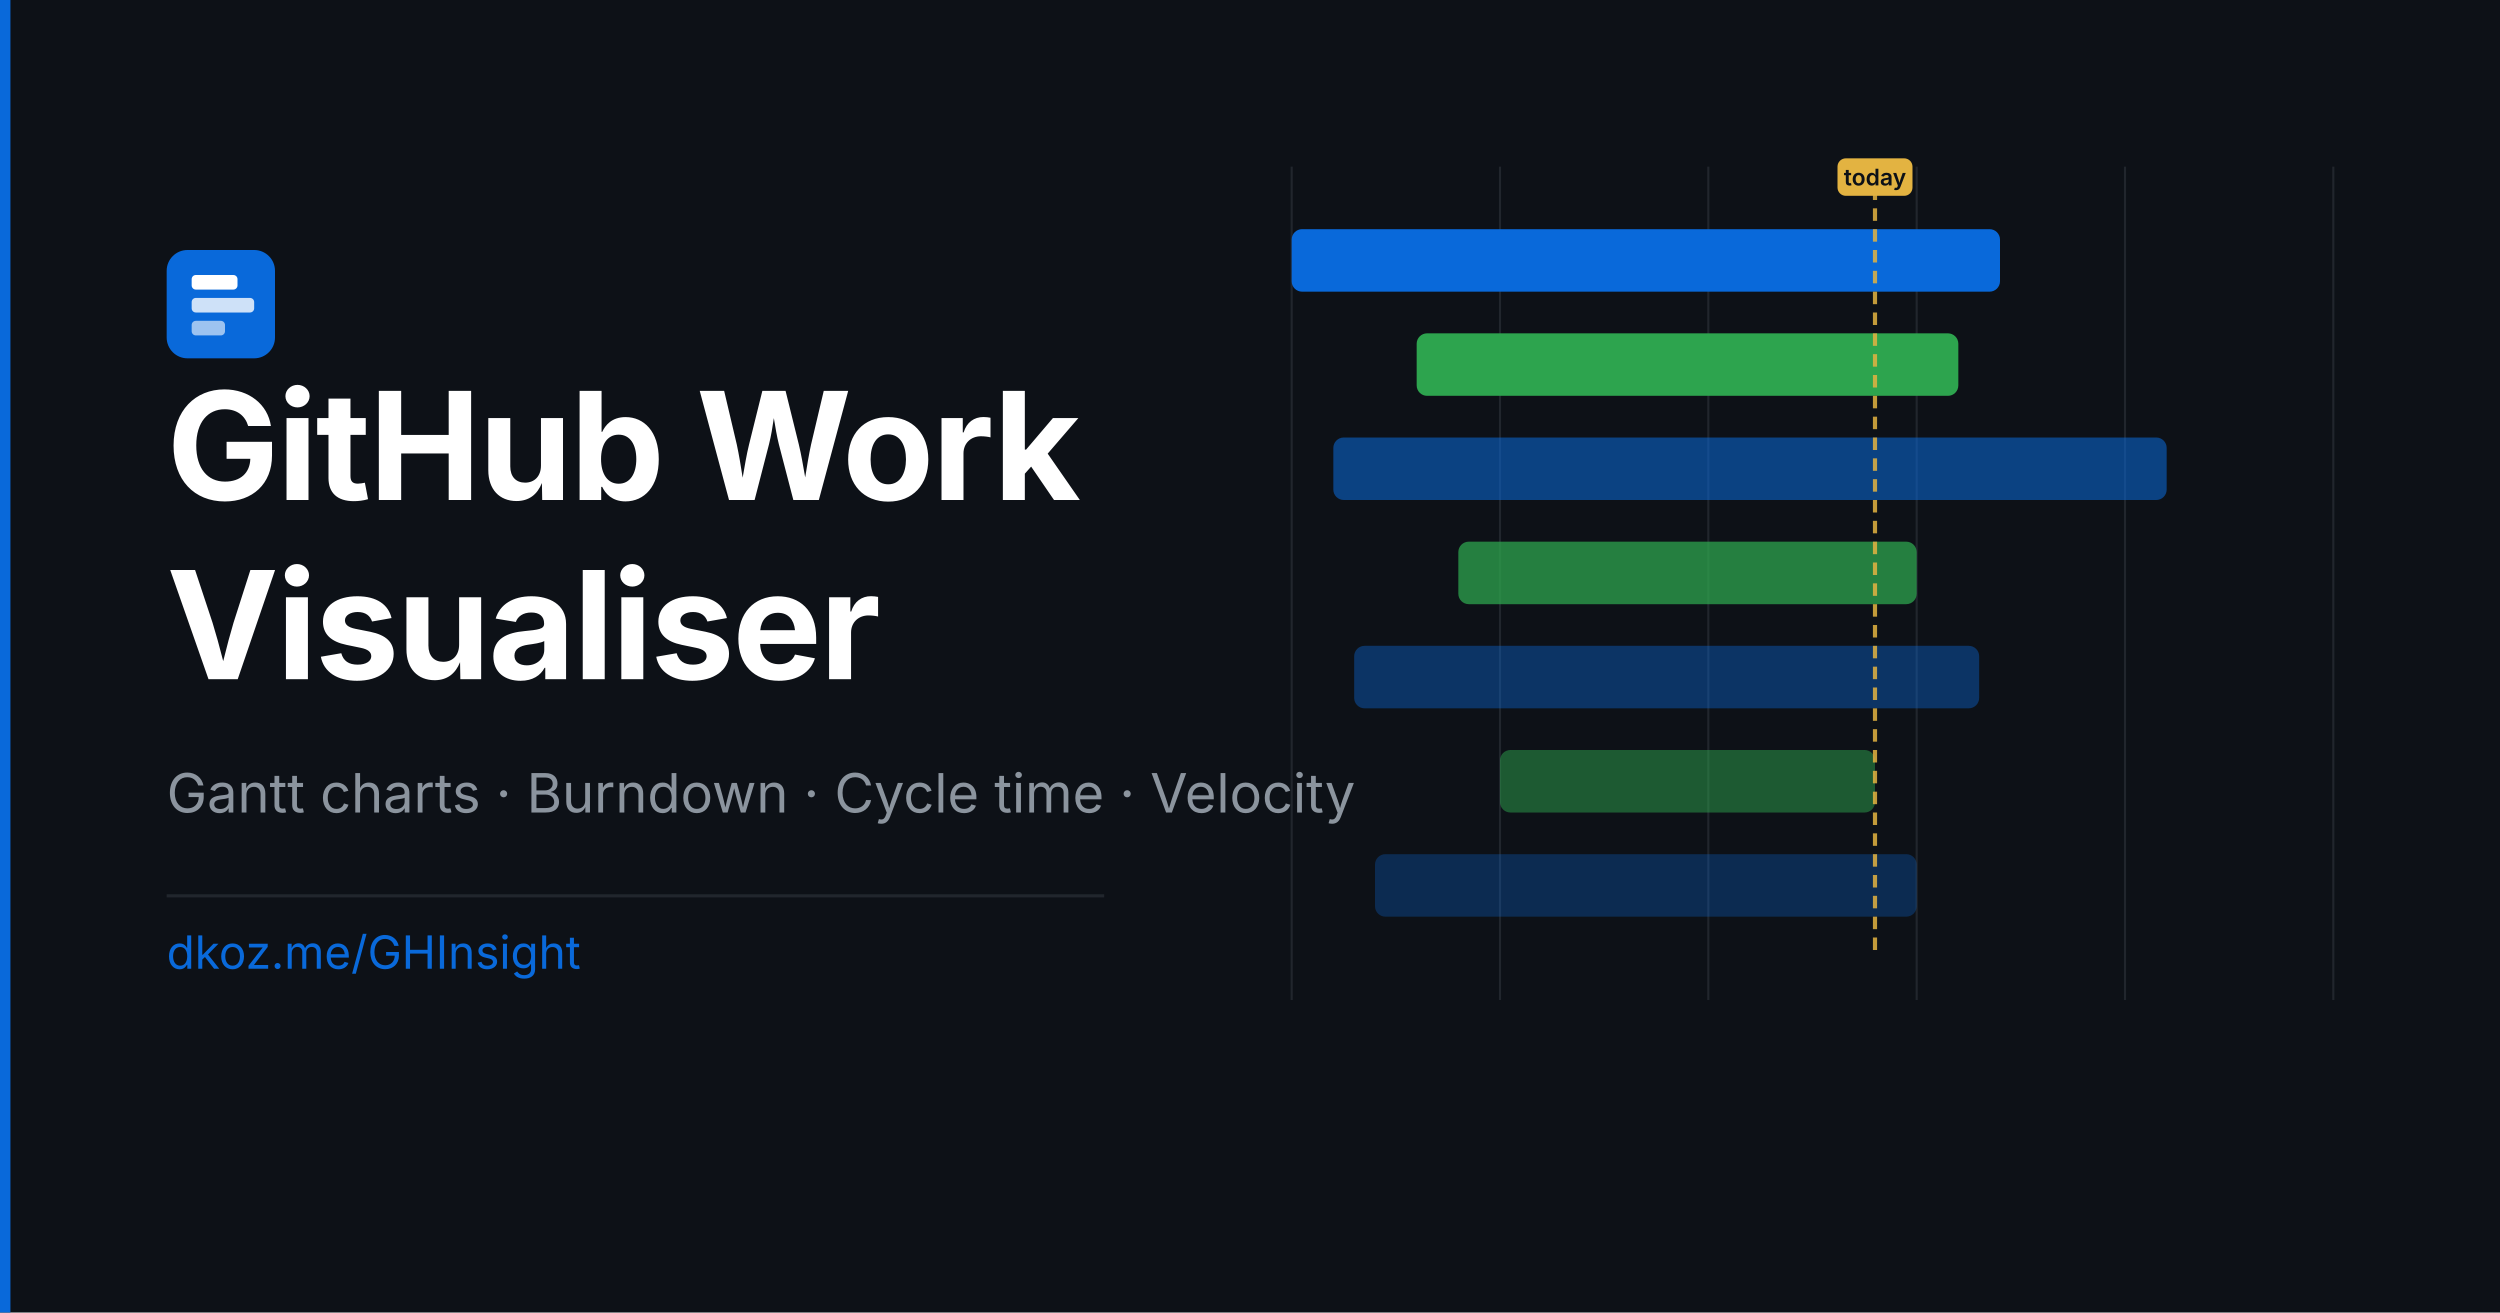
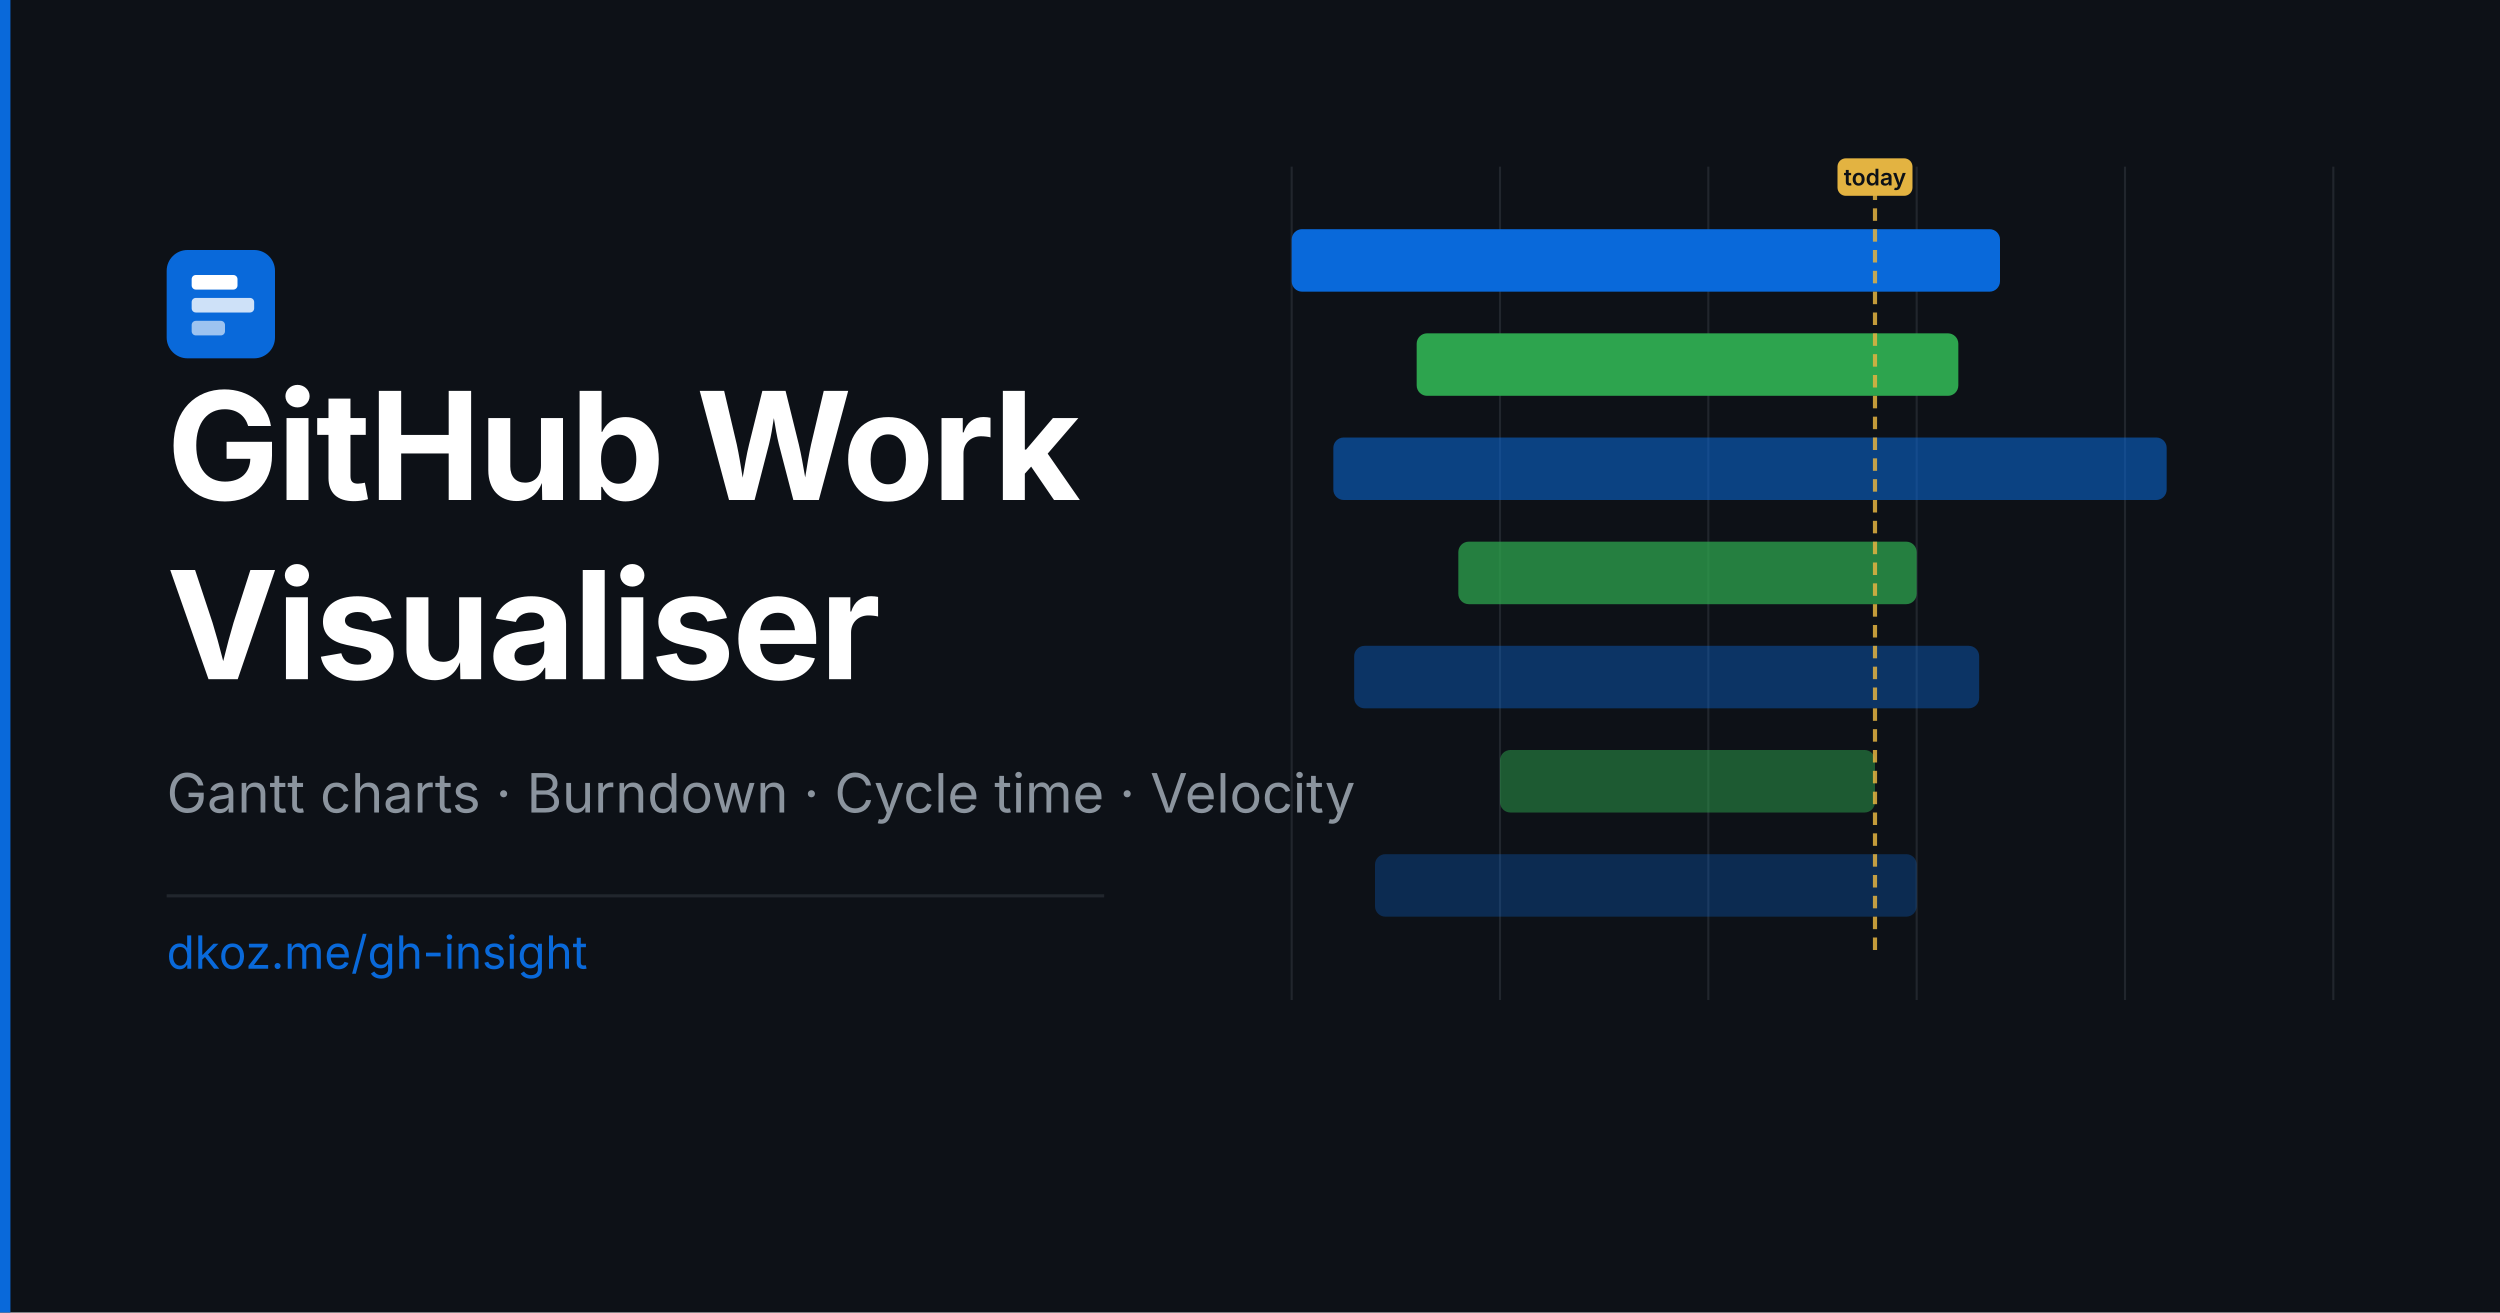
<svg xmlns="http://www.w3.org/2000/svg" viewBox="0 0 1200 630" width="1200" height="630">
  <rect width="1200" height="630" fill="#0d1117" />
  <line x1="620" y1="80" x2="620" y2="480" stroke="#21262d" stroke-width="1" />
  <line x1="720" y1="80" x2="720" y2="480" stroke="#21262d" stroke-width="1" />
  <line x1="820" y1="80" x2="820" y2="480" stroke="#21262d" stroke-width="1" />
  <line x1="920" y1="80" x2="920" y2="480" stroke="#21262d" stroke-width="1" />
  <line x1="1020" y1="80" x2="1020" y2="480" stroke="#21262d" stroke-width="1" />
  <line x1="1120" y1="80" x2="1120" y2="480" stroke="#21262d" stroke-width="1" />
  <rect x="620" y="110" width="340" height="30" rx="5" fill="#0969da" />
  <rect x="680" y="160" width="260" height="30" rx="5" fill="#2da44e" />
  <rect x="640" y="210" width="400" height="30" rx="5" fill="#0969da" opacity="0.55" />
  <rect x="700" y="260" width="220" height="30" rx="5" fill="#2da44e" opacity="0.75" />
  <rect x="650" y="310" width="300" height="30" rx="5" fill="#0969da" opacity="0.4" />
  <rect x="720" y="360" width="180" height="30" rx="5" fill="#2da44e" opacity="0.5" />
  <rect x="660" y="410" width="260" height="30" rx="5" fill="#0969da" opacity="0.3" />
  <line x1="900" y1="90" x2="900" y2="460" stroke="#e3b341" stroke-width="2" stroke-dasharray="6,4" opacity="0.85" />
  <rect x="882" y="76" width="36" height="18" rx="4" fill="#e3b341" />
  <text x="900" y="89" font-family="system-ui,-apple-system,sans-serif" font-size="11" font-weight="600" fill="#0d1117" text-anchor="middle">today</text>
  <rect x="0" y="0" width="5" height="630" fill="#0969da" />
  <rect x="80" y="120" width="52" height="52" rx="10" fill="#0969da" />
  <rect x="92" y="132" width="22" height="7" rx="2" fill="#fff" />
  <rect x="92" y="143" width="30" height="7" rx="2" fill="#fff" opacity="0.8" />
  <rect x="92" y="154" width="16" height="7" rx="2" fill="#fff" opacity="0.6" />
  <text x="80" y="240" font-family="system-ui,-apple-system,sans-serif" font-size="72" font-weight="700" fill="#ffffff" letter-spacing="-1">GitHub Work</text>
  <text x="80" y="326" font-family="system-ui,-apple-system,sans-serif" font-size="72" font-weight="700" fill="#ffffff" letter-spacing="-1">Visualiser</text>
  <text x="80" y="390" font-family="system-ui,-apple-system,sans-serif" font-size="26" fill="#8b949e">Gantt charts · Burndown · Cycle time · Velocity</text>
  <line x1="80" y1="430" x2="530" y2="430" stroke="#21262d" stroke-width="1.5" />
-   <text x="80" y="465" font-family="system-ui,-apple-system,sans-serif" font-size="22" fill="#0969da">dkoz.me/GHInsight</text>
+   <text x="80" y="465" font-family="system-ui,-apple-system,sans-serif" font-size="22" fill="#0969da">dkoz.me/gh-insight</text>
</svg>
